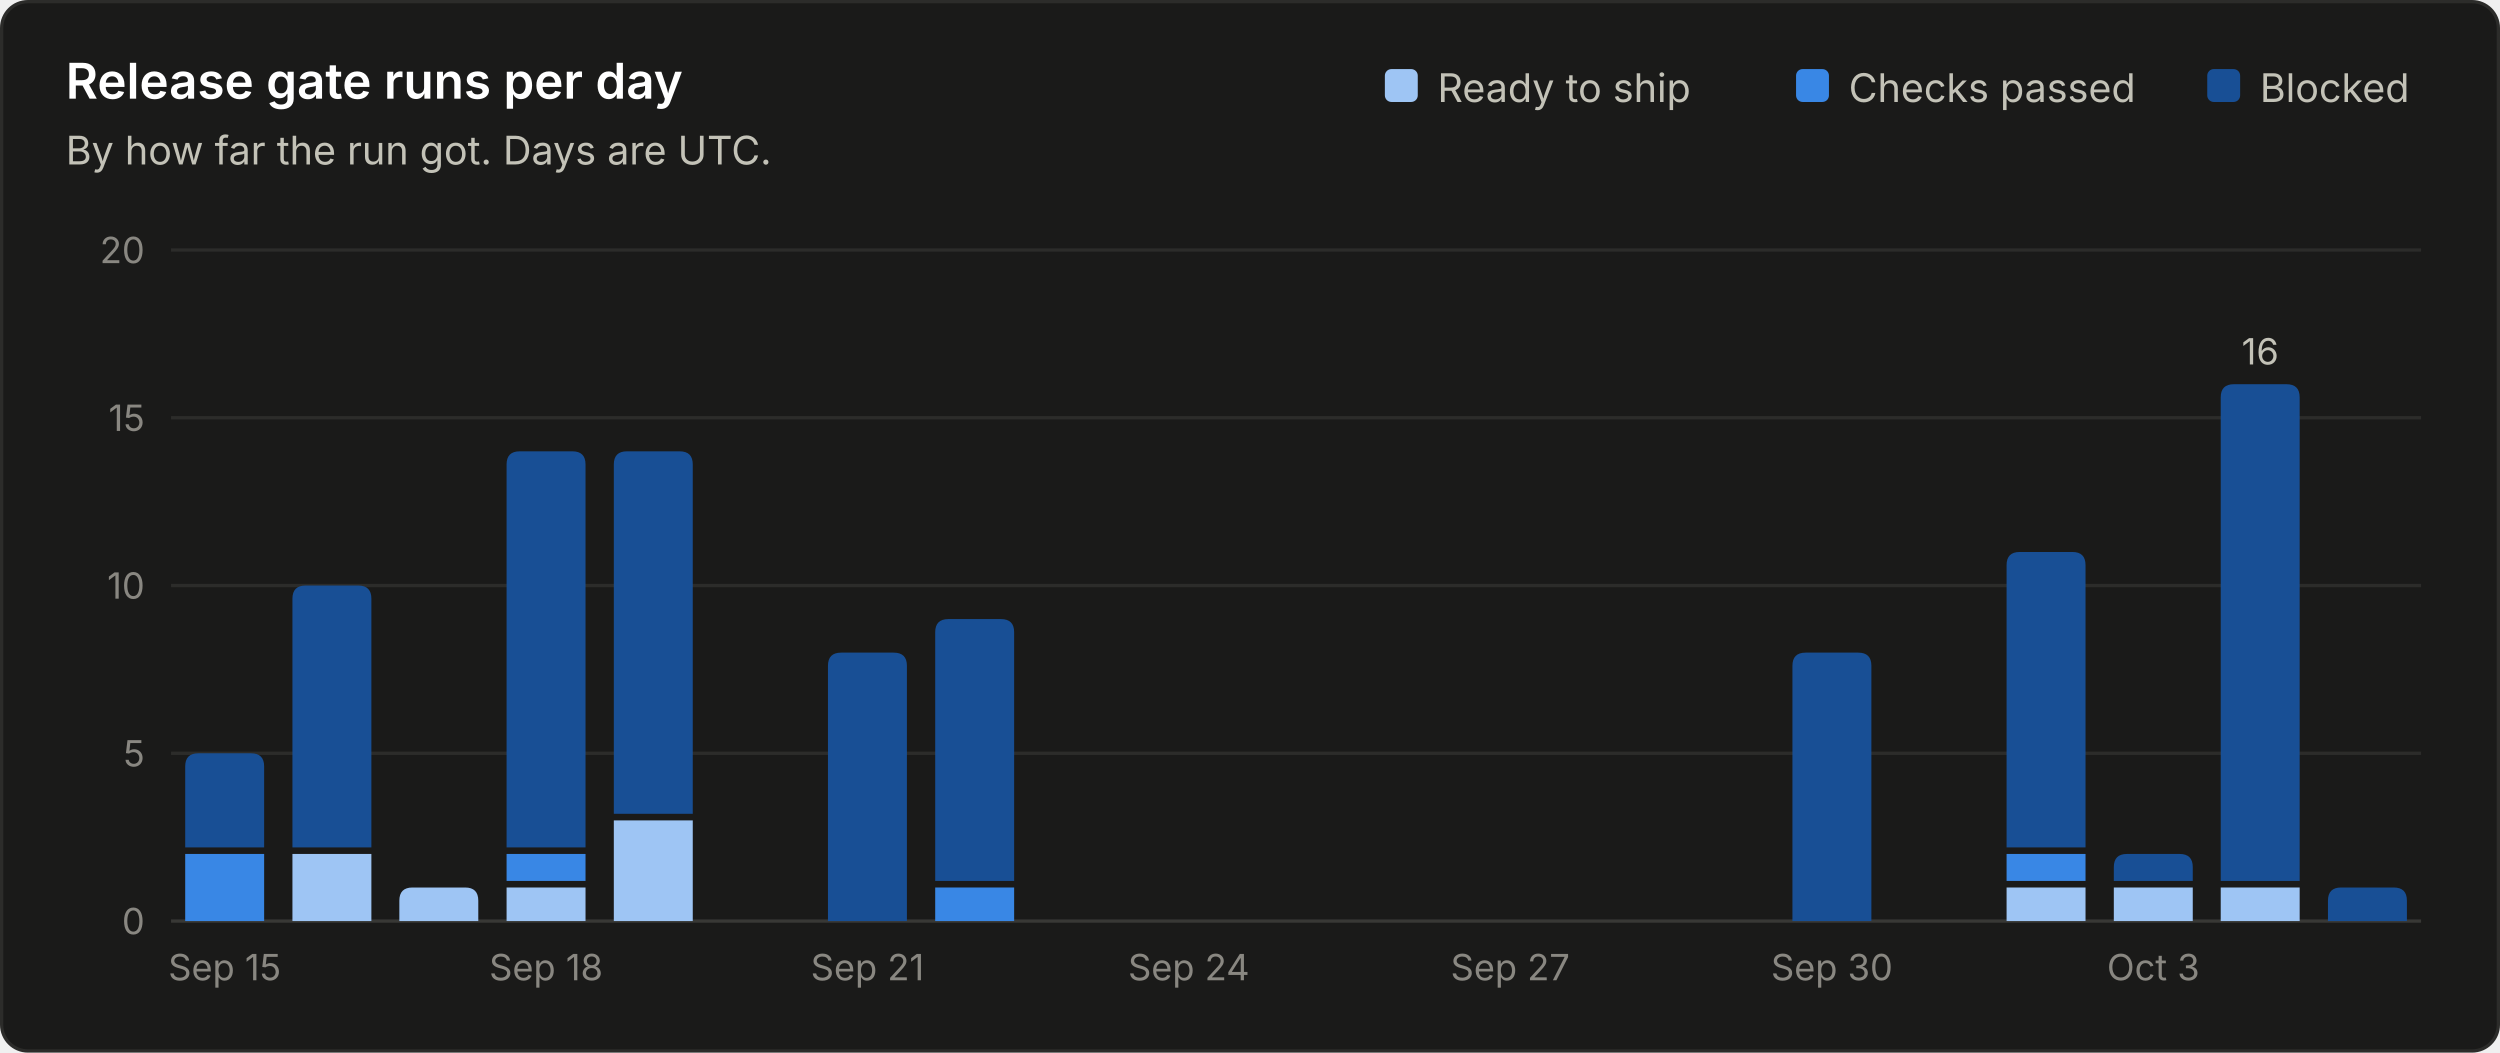
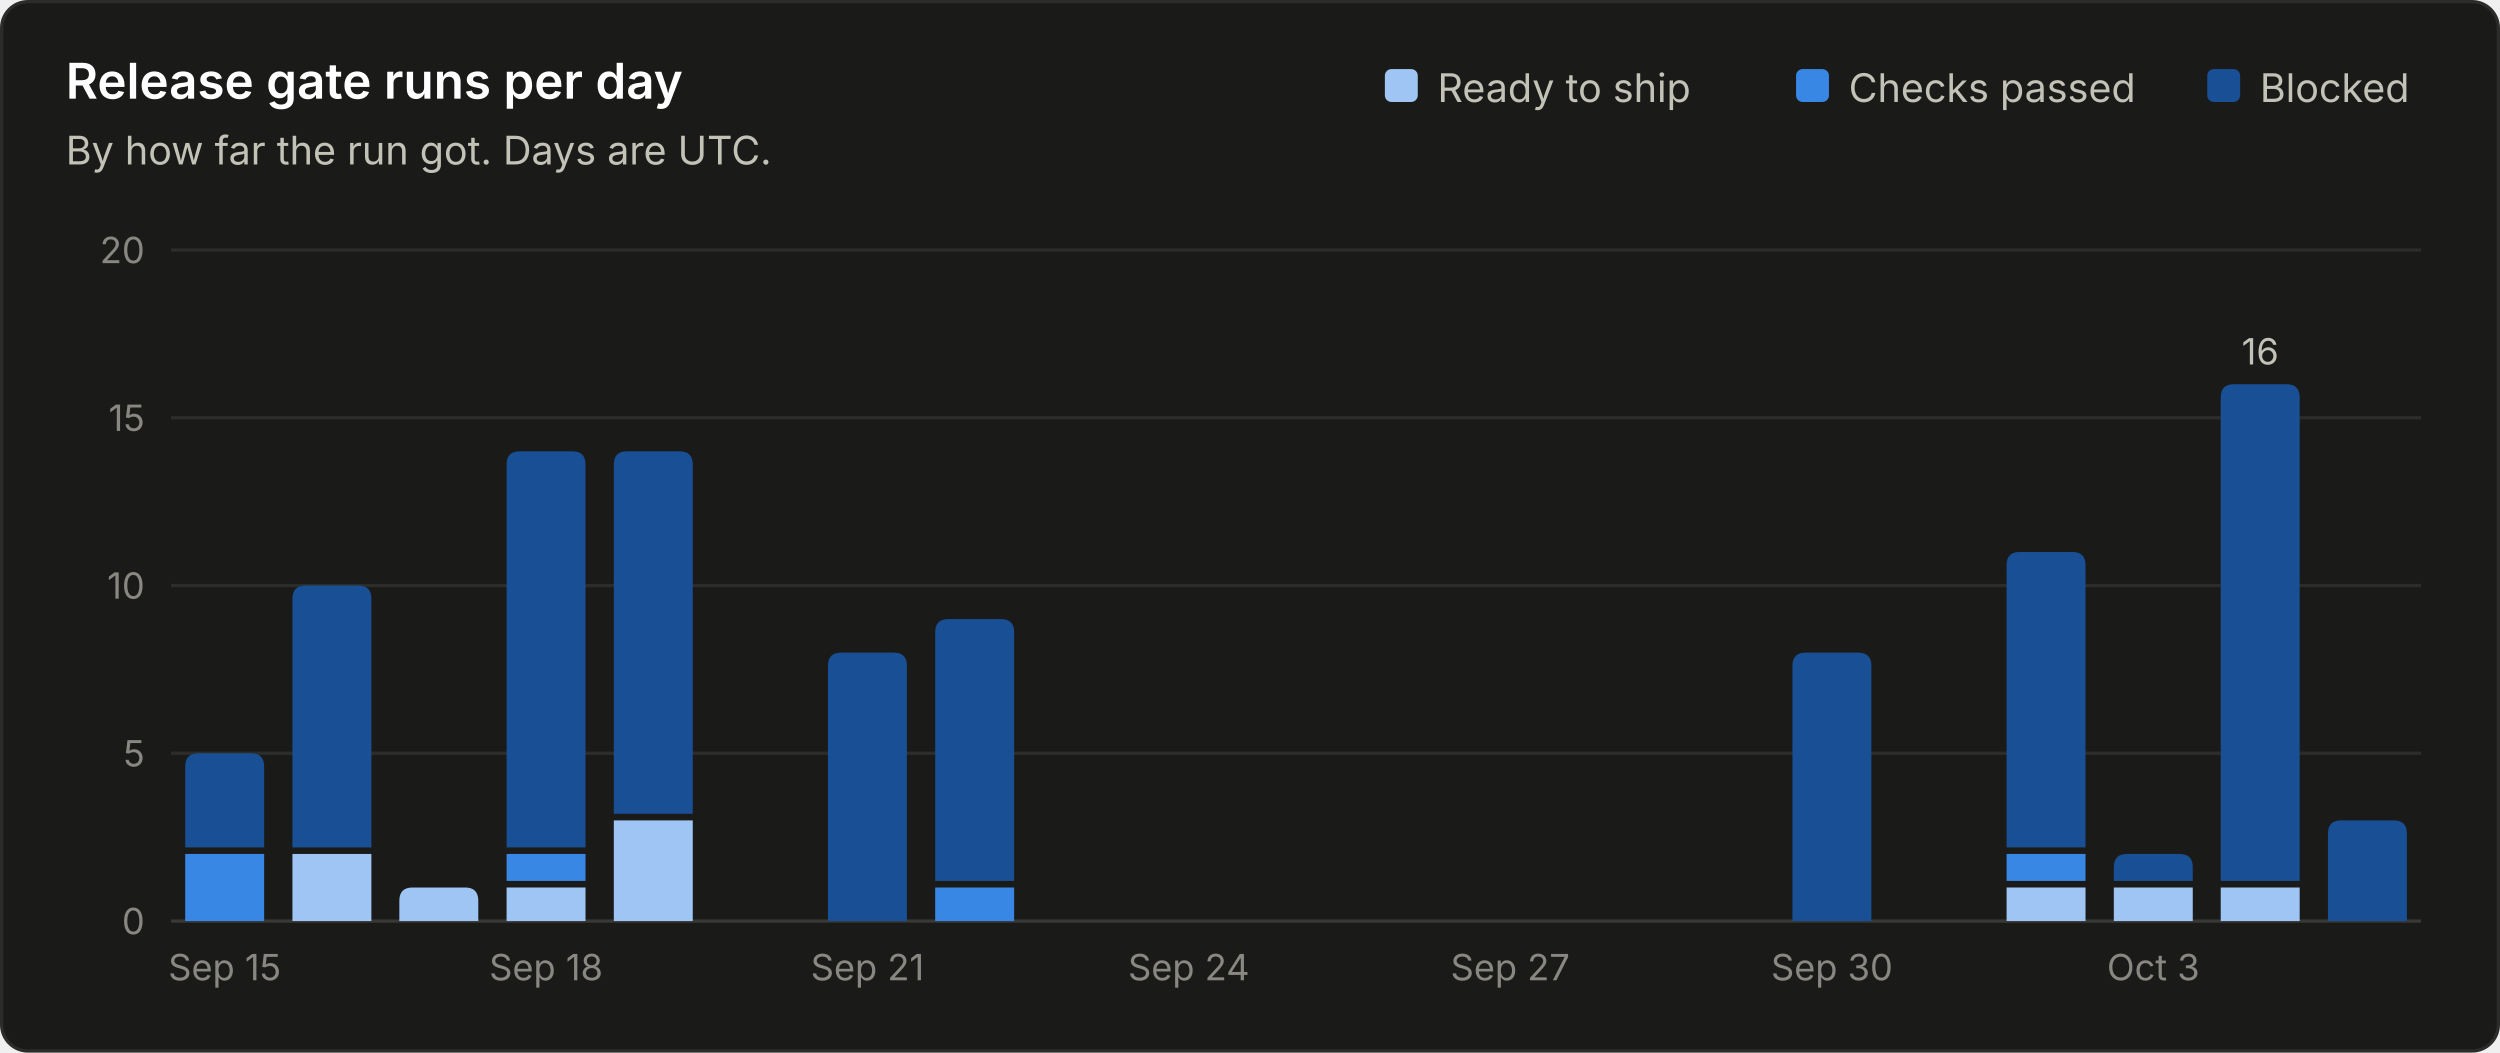
<svg xmlns="http://www.w3.org/2000/svg" viewBox="0 0 760 320" width="760" height="320" role="img" font-family="system-ui, -apple-system, 'Segoe UI', sans-serif">
  <rect x="0.5" y="0.5" width="759" height="319" rx="8" fill="#1a1a19" stroke="#2c2c2a" />
  <text x="20.0" y="30.0" fill="#ffffff" font-size="15" font-weight="600" text-anchor="start">Release gate runs per day</text>
  <text x="20.0" y="50.0" fill="#c3c2b7" font-size="12" font-weight="400" text-anchor="start">By how far the run got. Days are UTC.</text>
  <line x1="52" y1="280.0" x2="736" y2="280.0" stroke="#383835" stroke-width="1" />
  <text x="44.0" y="284.0" fill="#898781" font-size="11" font-weight="400" text-anchor="end">0</text>
  <line x1="52" y1="229.0" x2="736" y2="229.0" stroke="#2c2c2a" stroke-width="1" />
  <text x="44.0" y="233.0" fill="#898781" font-size="11" font-weight="400" text-anchor="end">5</text>
  <line x1="52" y1="178.0" x2="736" y2="178.0" stroke="#2c2c2a" stroke-width="1" />
  <text x="44.0" y="182.0" fill="#898781" font-size="11" font-weight="400" text-anchor="end">10</text>
  <line x1="52" y1="127.0" x2="736" y2="127.0" stroke="#2c2c2a" stroke-width="1" />
  <text x="44.0" y="131.0" fill="#898781" font-size="11" font-weight="400" text-anchor="end">15</text>
  <line x1="52" y1="76.0" x2="736" y2="76.0" stroke="#2c2c2a" stroke-width="1" />
  <text x="44.0" y="80.0" fill="#898781" font-size="11" font-weight="400" text-anchor="end">20</text>
  <text x="687.0" y="31.0" fill="#c3c2b7" font-size="12" font-weight="400" text-anchor="start">Blocked</text>
  <rect x="671.0" y="21" width="10" height="10" rx="2" fill="#184f95" />
  <text x="562.0" y="31.0" fill="#c3c2b7" font-size="12" font-weight="400" text-anchor="start">Checks passed</text>
  <rect x="546.0" y="21" width="10" height="10" rx="2" fill="#3987e5" />
  <text x="437.0" y="31.0" fill="#c3c2b7" font-size="12" font-weight="400" text-anchor="start">Ready to ship</text>
  <rect x="421.0" y="21" width="10" height="10" rx="2" fill="#9ec5f4" />
  <path d="M56.3 280.0 V259.6 Q56.3 259.6 56.3 259.6 H80.3 Q80.3 259.6 80.3 259.6 V280.0 Z" fill="#3987e5" />
  <path d="M56.3 257.6 V233.0 Q56.3 229.0 60.3 229.0 H76.3 Q80.3 229.0 80.3 233.0 V257.6 Z" fill="#184f95" />
  <text x="68.3" y="298.0" fill="#898781" font-size="11" font-weight="400" text-anchor="middle">Sep 15</text>
  <path d="M88.9 280.0 V259.6 Q88.9 259.6 88.9 259.6 H112.9 Q112.9 259.6 112.9 259.6 V280.0 Z" fill="#9ec5f4" />
  <path d="M88.9 257.6 V182.0 Q88.9 178.0 92.9 178.0 H108.9 Q112.9 178.0 112.9 182.0 V257.6 Z" fill="#184f95" />
  <path d="M121.4 280.0 V273.8 Q121.4 269.8 125.4 269.8 H141.4 Q145.4 269.8 145.4 273.8 V280.0 Z" fill="#9ec5f4" />
  <path d="M154.0 280.0 V269.8 Q154.0 269.8 154.0 269.8 H178.0 Q178.0 269.8 178.0 269.8 V280.0 Z" fill="#9ec5f4" />
  <path d="M154.0 267.8 V259.6 Q154.0 259.6 154.0 259.6 H178.0 Q178.0 259.6 178.0 259.6 V267.8 Z" fill="#3987e5" />
  <path d="M154.0 257.6 V141.2 Q154.0 137.2 158.0 137.2 H174.0 Q178.0 137.2 178.0 141.2 V257.6 Z" fill="#184f95" />
  <text x="166.0" y="298.0" fill="#898781" font-size="11" font-weight="400" text-anchor="middle">Sep 18</text>
  <path d="M186.6 280.0 V249.4 Q186.6 249.4 186.6 249.4 H210.6 Q210.6 249.4 210.6 249.4 V280.0 Z" fill="#9ec5f4" />
  <path d="M186.6 247.4 V141.2 Q186.6 137.2 190.6 137.2 H206.6 Q210.6 137.2 210.6 141.2 V247.4 Z" fill="#184f95" />
  <path d="M251.7 280.0 V202.4 Q251.7 198.4 255.7 198.4 H271.7 Q275.7 198.4 275.7 202.4 V280.0 Z" fill="#184f95" />
  <text x="263.7" y="298.0" fill="#898781" font-size="11" font-weight="400" text-anchor="middle">Sep 21</text>
  <path d="M284.3 280.0 V269.8 Q284.3 269.8 284.3 269.8 H308.3 Q308.3 269.8 308.3 269.8 V280.0 Z" fill="#3987e5" />
  <path d="M284.3 267.8 V192.2 Q284.3 188.2 288.3 188.2 H304.3 Q308.3 188.2 308.3 192.2 V267.8 Z" fill="#184f95" />
  <text x="361.4" y="298.0" fill="#898781" font-size="11" font-weight="400" text-anchor="middle">Sep 24</text>
  <text x="459.1" y="298.0" fill="#898781" font-size="11" font-weight="400" text-anchor="middle">Sep 27</text>
  <path d="M544.9 280.0 V202.4 Q544.9 198.4 548.9 198.4 H564.9 Q568.9 198.4 568.9 202.4 V280.0 Z" fill="#184f95" />
  <text x="556.9" y="298.0" fill="#898781" font-size="11" font-weight="400" text-anchor="middle">Sep 30</text>
  <path d="M610.0 280.0 V269.8 Q610.0 269.8 610.0 269.8 H634.0 Q634.0 269.8 634.0 269.8 V280.0 Z" fill="#9ec5f4" />
  <path d="M610.0 267.8 V259.6 Q610.0 259.6 610.0 259.6 H634.0 Q634.0 259.6 634.0 259.6 V267.8 Z" fill="#3987e5" />
  <path d="M610.0 257.6 V171.8 Q610.0 167.8 614.0 167.8 H630.0 Q634.0 167.8 634.0 171.8 V257.6 Z" fill="#184f95" />
  <path d="M642.6 280.0 V269.8 Q642.6 269.8 642.6 269.8 H666.6 Q666.6 269.8 666.6 269.8 V280.0 Z" fill="#9ec5f4" />
  <path d="M642.6 267.8 V263.6 Q642.6 259.6 646.6 259.6 H662.6 Q666.6 259.6 666.6 263.6 V267.8 Z" fill="#184f95" />
  <text x="654.6" y="298.0" fill="#898781" font-size="11" font-weight="400" text-anchor="middle">Oct 3</text>
  <path d="M675.1 280.0 V269.8 Q675.1 269.8 675.1 269.8 H699.1 Q699.1 269.8 699.1 269.8 V280.0 Z" fill="#9ec5f4" />
  <path d="M675.1 267.8 V120.8 Q675.1 116.8 679.1 116.8 H695.1 Q699.1 116.8 699.1 120.8 V267.8 Z" fill="#184f95" />
  <text x="687.1" y="110.8" fill="#c3c2b7" font-size="11" font-weight="400" text-anchor="middle">16</text>
-   <path d="M707.7 280.0 V273.8 Q707.7 269.8 711.7 269.8 H727.7 Q731.7 269.8 731.7 273.8 V280.0 Z" fill="#184f95" />
+   <path d="M707.7 280.0 V253.4 Q707.7 249.4 711.7 249.4 H727.7 Q731.7 249.4 731.7 253.4 V280.0 Z" fill="#184f95" />
</svg>
